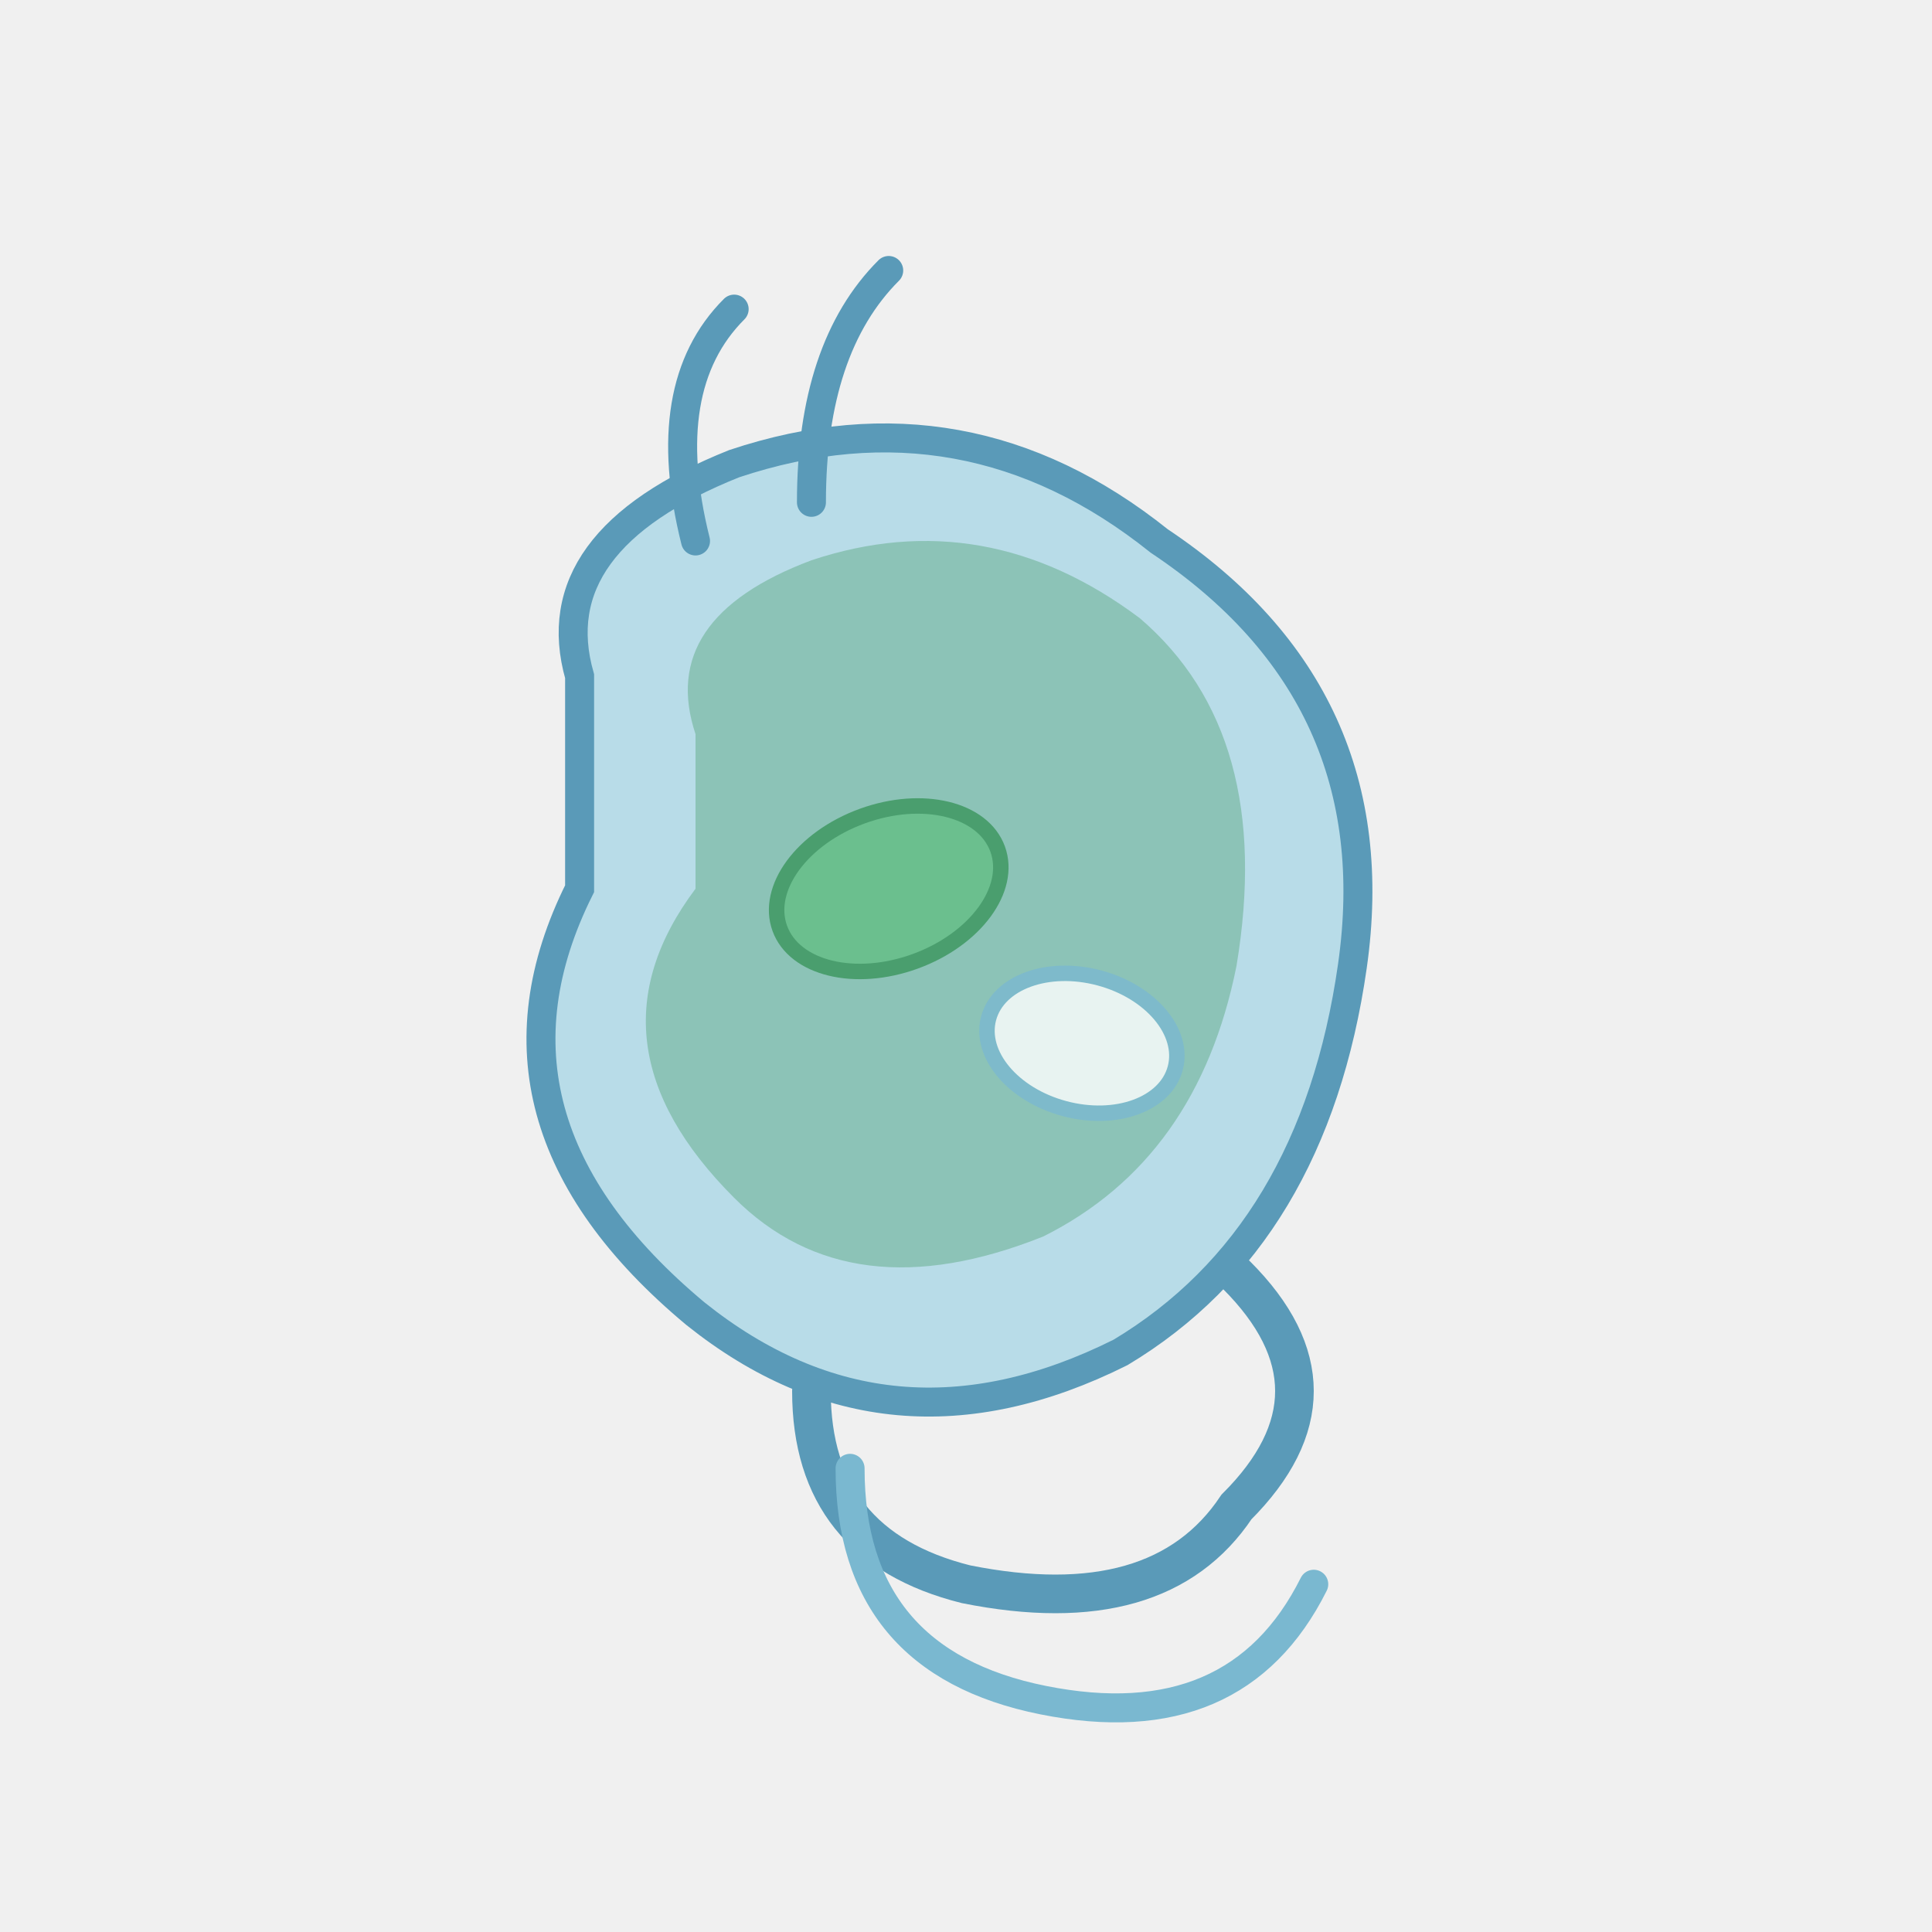
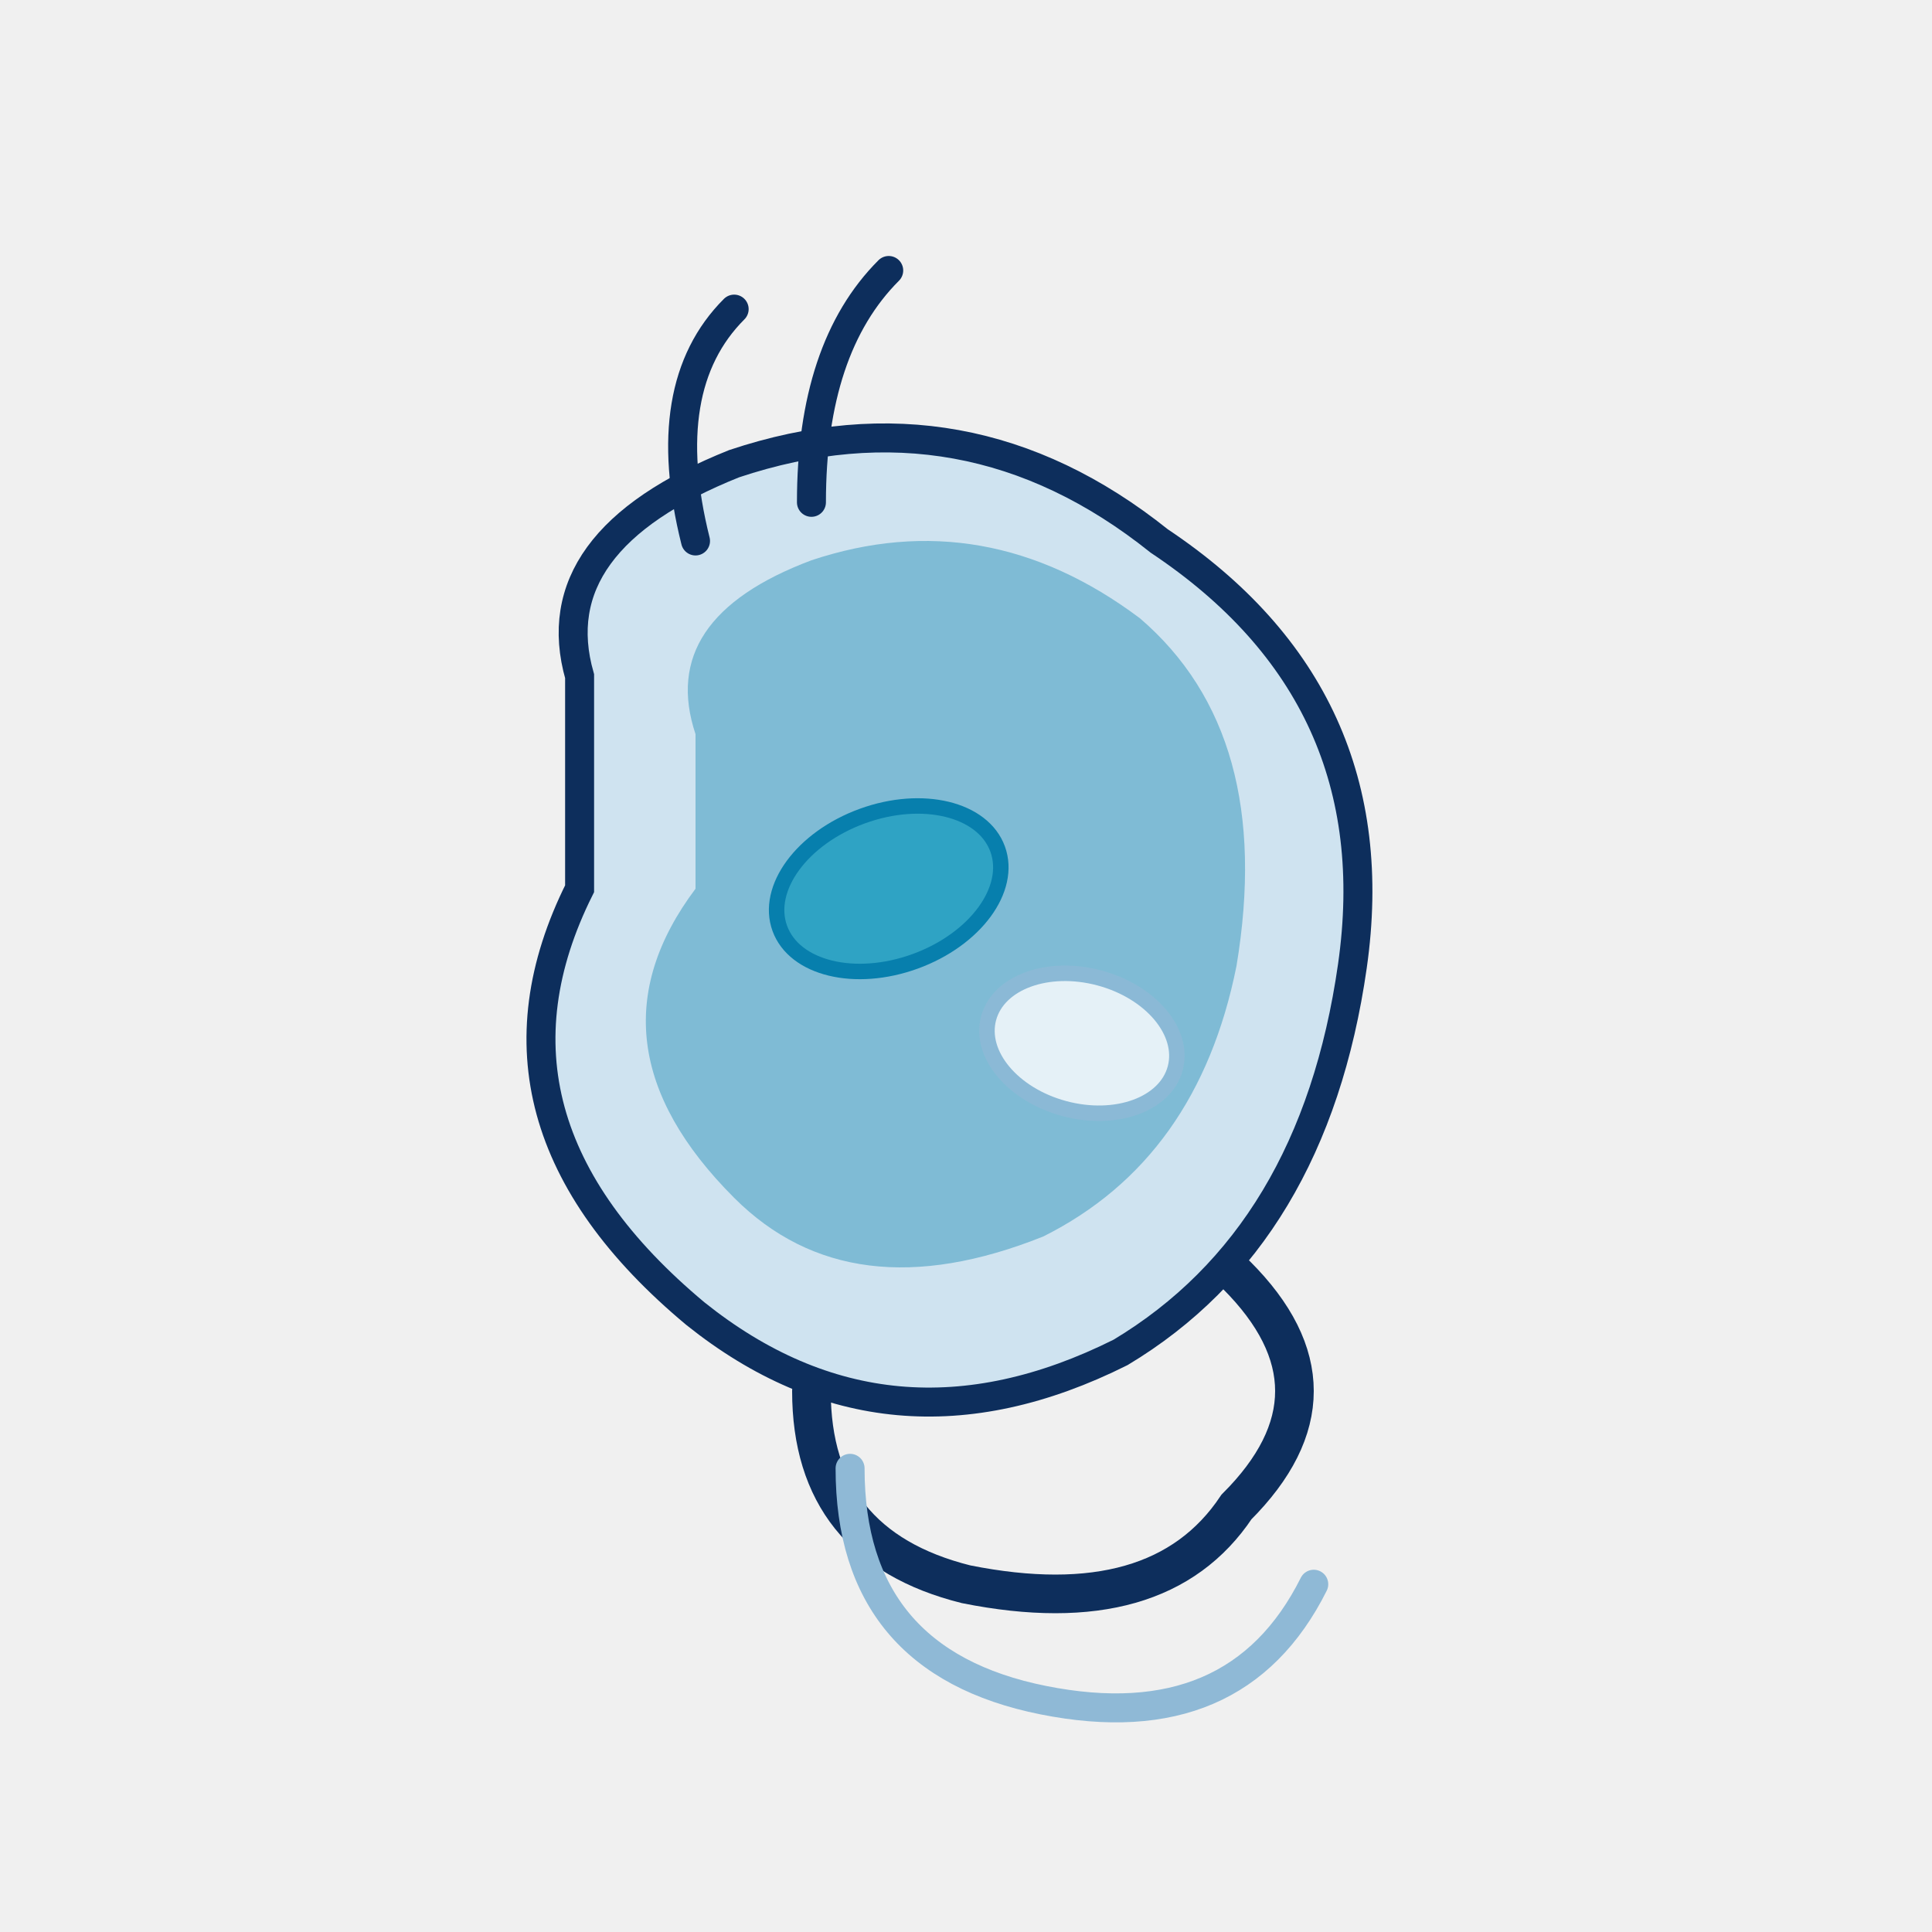
<svg xmlns="http://www.w3.org/2000/svg" width="180" height="180" viewBox="0 0 100 100" fill="none">
-   <path d="M30 35 Q28 28 38 24 Q50 20 60 28 Q72 36 70 50 Q68 64 58 70 Q46 76 36 68 Q24 58 30 46 Q30 40 30 35 Z" fill="#b8dce8" stroke="#5a9ab8" stroke-width="1.5" />
-   <path d="M36 38 Q34 32 42 29 Q51 26 59 32 Q66 38 64 50 Q62 60 54 64 Q44 68 38 62 Q30 54 36 46 Q36 42 36 38 Z" fill="#4a9e6e" opacity="0.4" />
-   <path d="M42 72 Q42 80 50 82 Q60 84 64 78 Q70 72 64 66" stroke="#5a9ab8" stroke-width="2" fill="none" stroke-linecap="round" />
-   <path d="M44 76 Q44 86 54 88 Q64 90 68 82" stroke="#7ab8d0" stroke-width="1.5" fill="none" stroke-linecap="round" />
-   <ellipse cx="46" cy="46" rx="6" ry="4" fill="#6bbf8e" stroke="#4a9e6e" stroke-width="0.8" transform="rotate(-20 46 46)" />
-   <ellipse cx="56" cy="54" rx="5" ry="3.5" fill="white" stroke="#7ab8d0" stroke-width="0.8" opacity="0.8" transform="rotate(15 56 54)" />
-   <path d="M36 28 Q34 20 38 16" stroke="#5a9ab8" stroke-width="1.5" fill="none" stroke-linecap="round" />
-   <path d="M42 26 Q42 18 46 14" stroke="#5a9ab8" stroke-width="1.5" fill="none" stroke-linecap="round" />
+   <path d="M30 35 Q28 28 38 24 Q50 20 60 28 Q72 36 70 50 Q68 64 58 70 Q46 76 36 68 Q24 58 30 46 Q30 40 30 35 Z" fill="#CFE3F0" stroke="#0D2E5C" stroke-width="1.5" />
+   <path d="M36 38 Q34 32 42 29 Q51 26 59 32 Q66 38 64 50 Q62 60 54 64 Q44 68 38 62 Q30 54 36 46 Q36 42 36 38 Z" fill="#077FAD" opacity="0.4" />
+   <path d="M42 72 Q42 80 50 82 Q60 84 64 78 Q70 72 64 66" stroke="#0D2E5C" stroke-width="2" fill="none" stroke-linecap="round" />
+   <path d="M44 76 Q44 86 54 88 Q64 90 68 82" stroke="#8FB9D6" stroke-width="1.5" fill="none" stroke-linecap="round" />
+   <ellipse cx="46" cy="46" rx="6" ry="4" fill="#2FA3C4" stroke="#077FAD" stroke-width="0.8" transform="rotate(-20 46 46)" />
+   <ellipse cx="56" cy="54" rx="5" ry="3.5" fill="white" stroke="#8FB9D6" stroke-width="0.8" opacity="0.8" transform="rotate(15 56 54)" />
+   <path d="M36 28 Q34 20 38 16" stroke="#0D2E5C" stroke-width="1.5" fill="none" stroke-linecap="round" />
+   <path d="M42 26 Q42 18 46 14" stroke="#0D2E5C" stroke-width="1.5" fill="none" stroke-linecap="round" />
</svg>
